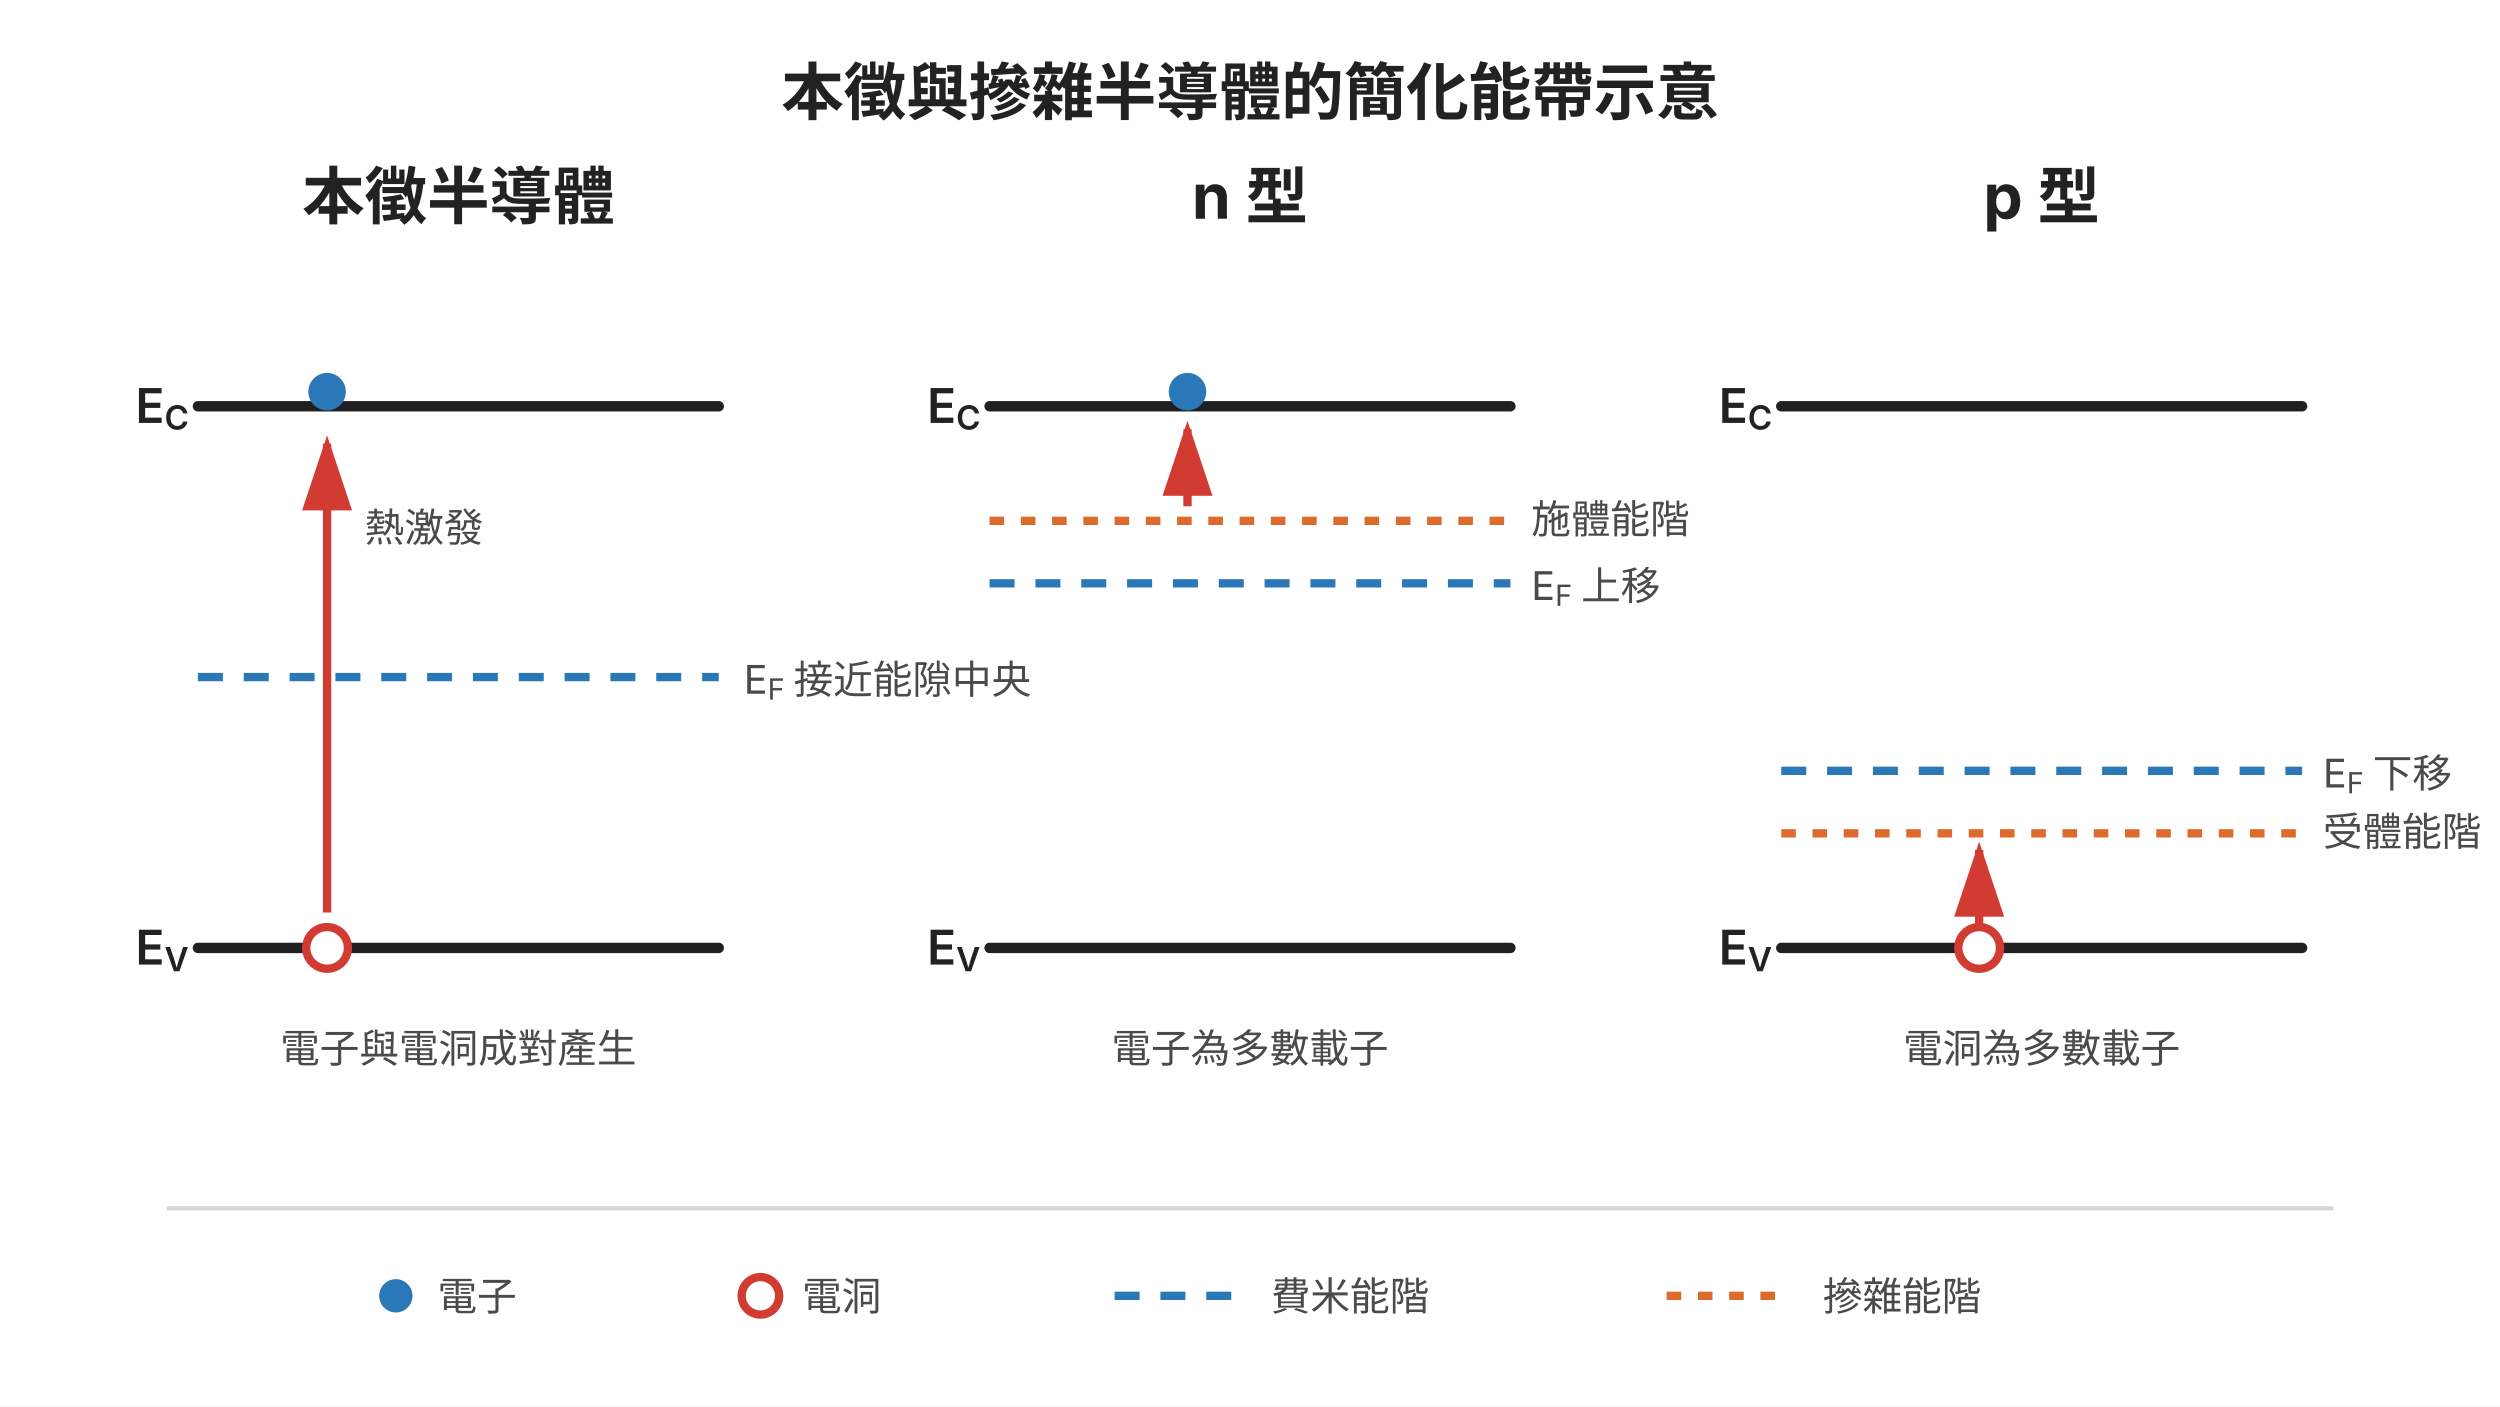
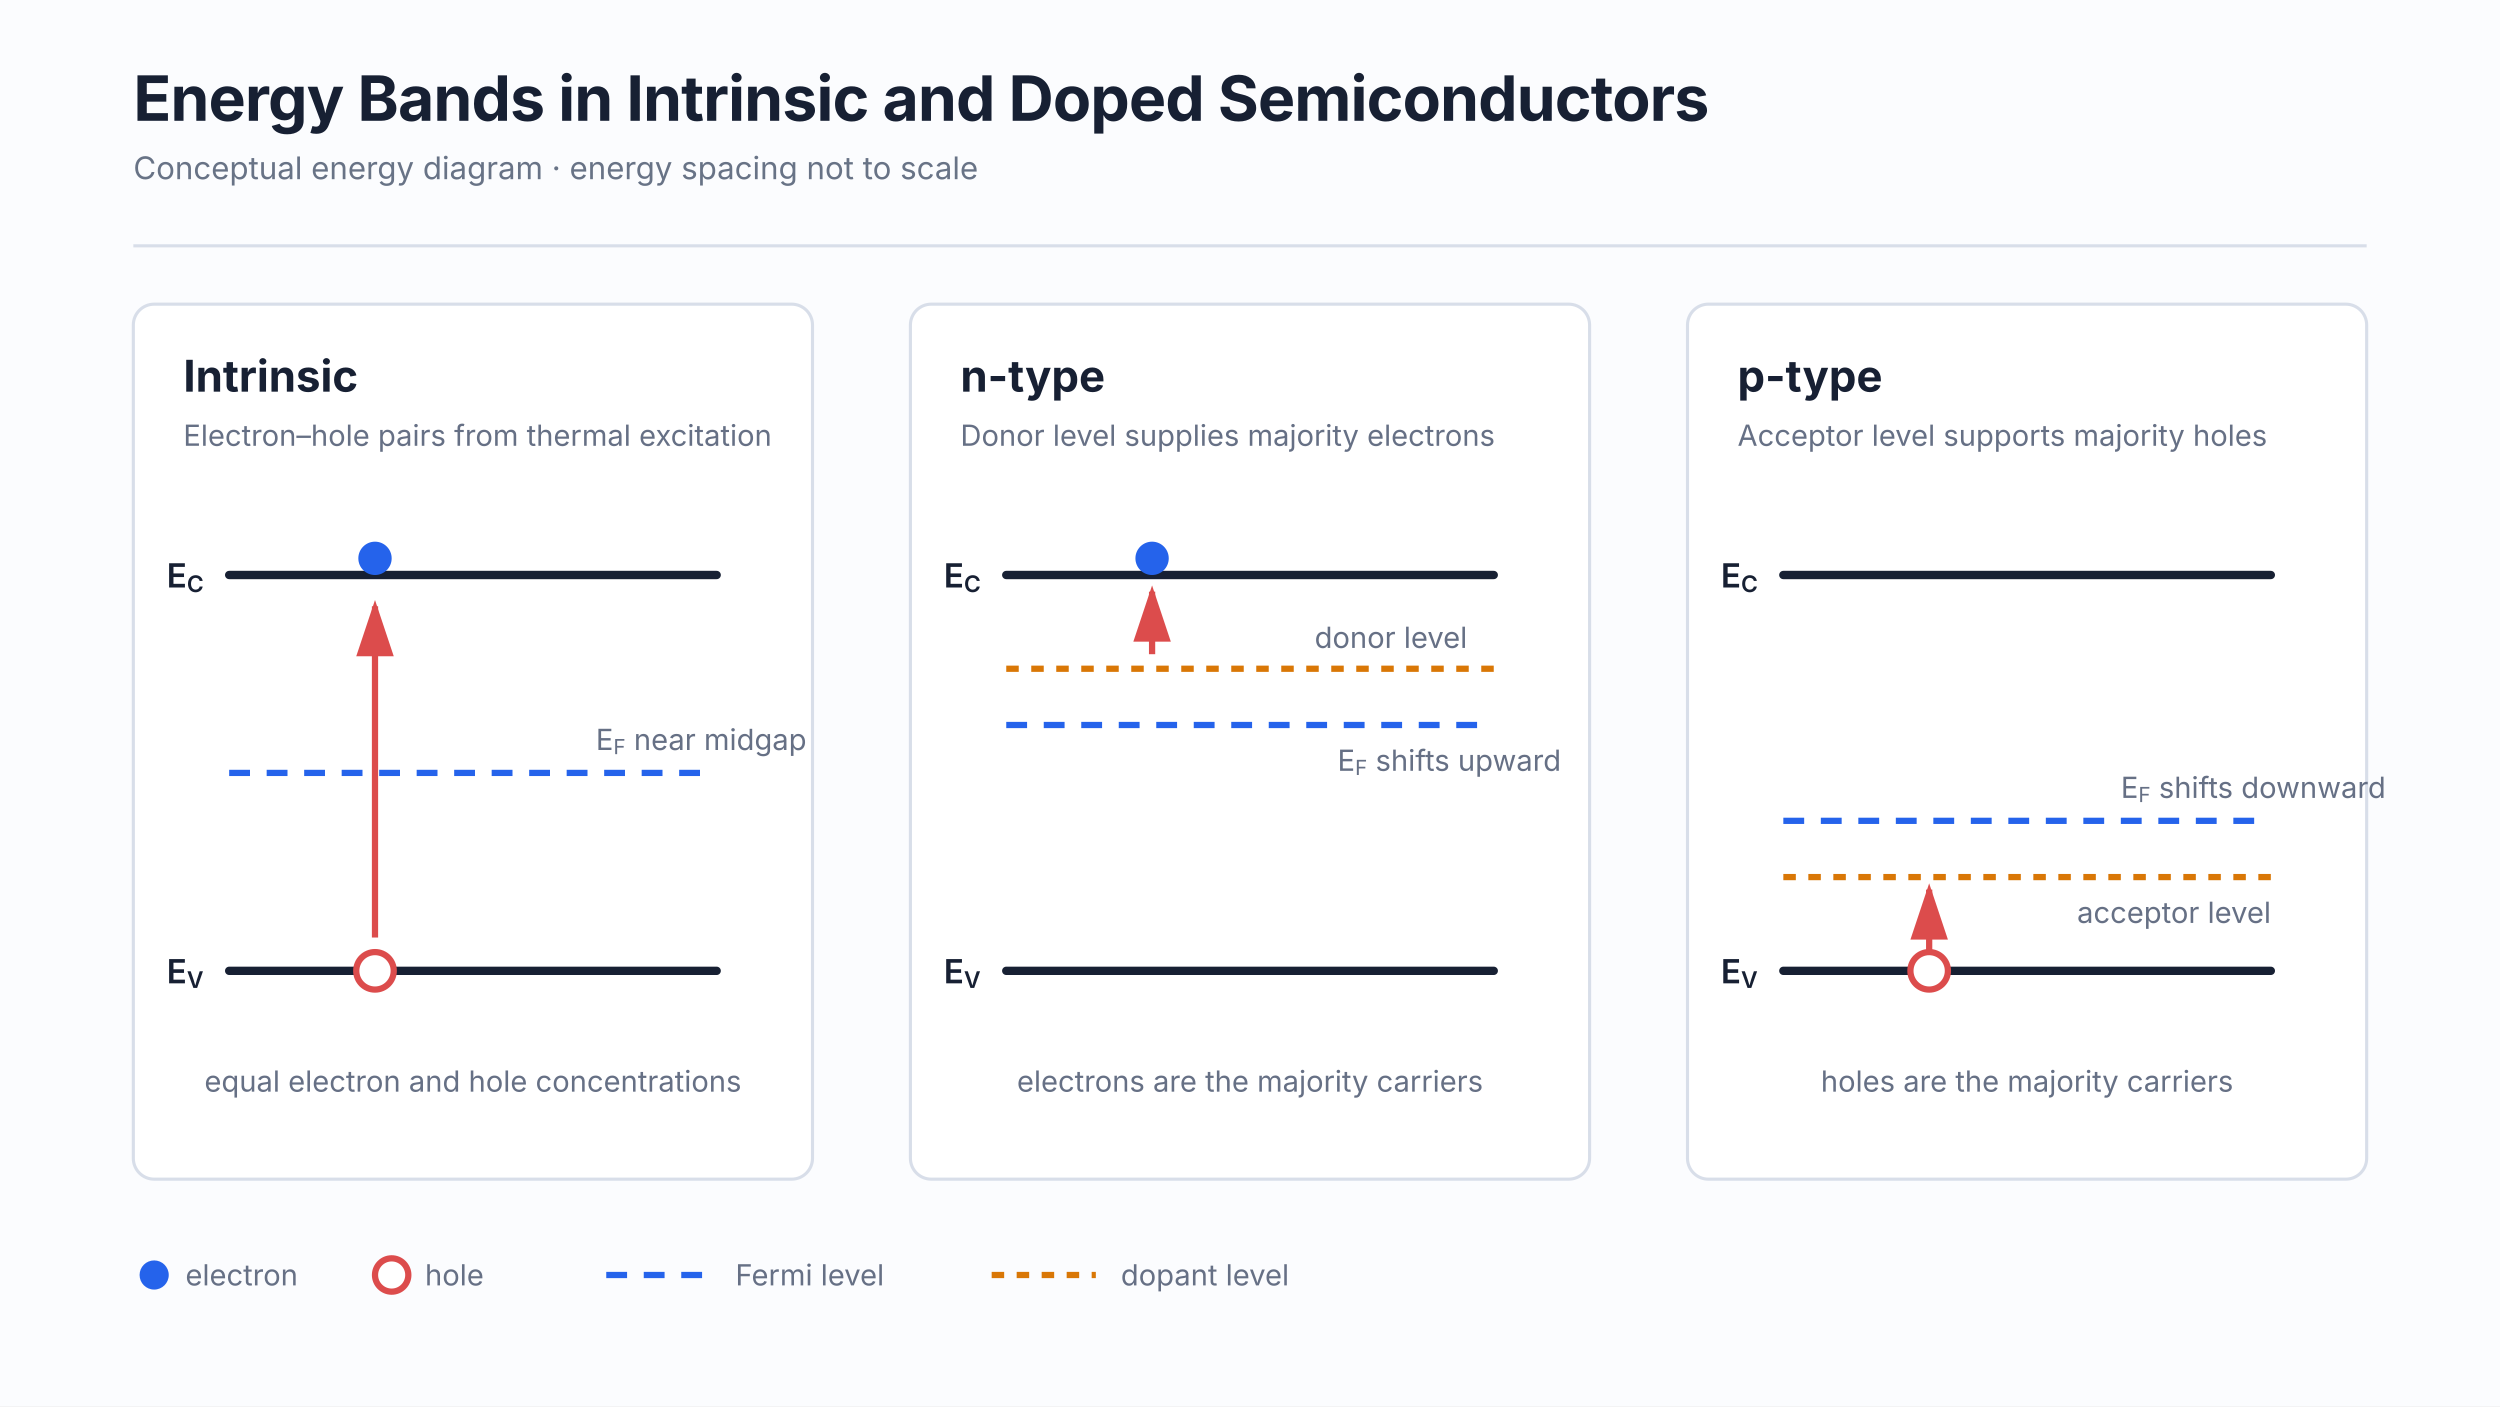
<svg xmlns="http://www.w3.org/2000/svg" width="1200" height="675" viewBox="0 0 1200 675">
-   <rect width="1200" height="675" fill="#ffffff" />
-   <style>
-     text{font-family:-apple-system,BlinkMacSystemFont,"Noto Sans TC","PingFang TC",sans-serif;fill:#222}
-     .title{font-size:30px;font-weight:650}
-     .label{font-size:23px;font-weight:560}
-     .small{font-size:19px;fill:#4a4a4a}
-     .band{stroke:#202020;stroke-width:5;stroke-linecap:round}
-     .fermi{stroke:#2b78b8;stroke-width:4;stroke-dasharray:12 10}
-     .level{stroke:#dd6b2c;stroke-width:4;stroke-dasharray:7 8}
-     .arrow{stroke:#d13b32;stroke-width:4;fill:none;marker-end:url(#arrow)}
-   </style>
  <defs>
-     <marker id="arrow" markerWidth="10" markerHeight="10" refX="8" refY="3" orient="auto">
-       <path d="M0,0 L0,6 L9,3 z" fill="#d13b32" />
+     <style>
+       text { font-family: Inter, -apple-system, BlinkMacSystemFont, "Segoe UI", sans-serif; fill: #172033; }
+       .title { font-size: 30px; font-weight: 700; letter-spacing: -0.4px; }
+       .subtitle { font-size: 15px; fill: #687386; }
+       .panel-title { font-size: 21px; font-weight: 700; }
+       .label { font-size: 16px; font-weight: 600; }
+       .note { font-size: 14px; fill: #667085; }
+       .band { stroke: #172033; stroke-width: 4; stroke-linecap: round; }
+       .fermi { stroke: #2563eb; stroke-width: 3; stroke-dasharray: 10 8; }
+       .dopant { stroke: #d97706; stroke-width: 3; stroke-dasharray: 6 6; }
+       .guide { stroke: #d8dee9; stroke-width: 1.5; }
+     </style>
+     <marker id="up" markerWidth="10" markerHeight="10" refX="8" refY="3" orient="auto">
+       <path d="M0 0 L0 6 L9 3 Z" fill="#dc4c4c" />
    </marker>
  </defs>
-   <text x="600" y="55" text-anchor="middle" class="title">本徵與摻雜半導體的簡化能帶示意</text>
-   <g transform="translate(65,105)">
-     <text x="155" y="0" text-anchor="middle" class="title">本徵半導體</text>
-     <line x1="30" y1="90" x2="280" y2="90" class="band" />
-     <line x1="30" y1="350" x2="280" y2="350" class="band" />
-     <line x1="30" y1="220" x2="280" y2="220" class="fermi" />
-     <text x="0" y="98" class="label">E<tspan baseline-shift="sub" font-size="16">C</tspan>
+   <rect width="1200" height="675" fill="#fbfcfe" />
+   <text x="64" y="58" class="title">Energy Bands in Intrinsic and Doped Semiconductors</text>
+   <text x="64" y="86" class="subtitle">Conceptual energy diagram · energy spacing not to scale</text>
+   <line x1="64" y1="118" x2="1136" y2="118" class="guide" />
+   <g transform="translate(64 146)">
+     <rect width="326" height="420" rx="10" fill="#ffffff" stroke="#d8dee9" stroke-width="1.5" />
+     <text x="24" y="42" class="panel-title">Intrinsic</text>
+     <text x="24" y="68" class="note">Electron–hole pairs from thermal excitation</text>
+     <line x1="46" y1="130" x2="280" y2="130" class="band" />
+     <line x1="46" y1="320" x2="280" y2="320" class="band" />
+     <line x1="46" y1="225" x2="280" y2="225" class="fermi" />
+     <text x="16" y="136" class="label">E<tspan baseline-shift="sub" font-size="11">C</tspan>
    </text>
-     <text x="0" y="358" class="label">E<tspan baseline-shift="sub" font-size="16">V</tspan>
+     <text x="16" y="326" class="label">E<tspan baseline-shift="sub" font-size="11">V</tspan>
    </text>
-     <text x="292" y="228" class="small">E<tspan baseline-shift="sub" font-size="14">F</tspan> 接近能隙中央</text>
-     <path d="M92 333 C92 285, 92 190, 92 108" class="arrow" />
-     <text x="110" y="155" class="small">熱激發</text>
-     <circle cx="92" cy="83" r="9" fill="#2b78b8" />
-     <circle cx="92" cy="350" r="10" fill="#fff" stroke="#d13b32" stroke-width="4" />
-     <text x="155" y="405" text-anchor="middle" class="small">電子與電洞成對產生</text>
+     <text x="222" y="214" class="note">E<tspan baseline-shift="sub" font-size="10">F</tspan> near midgap</text>
+     <path d="M116 304 C116 260 116 195 116 145" fill="none" stroke="#dc4c4c" stroke-width="3" marker-end="url(#up)" />
+     <circle cx="116" cy="122" r="8" fill="#2563eb" />
+     <circle cx="116" cy="320" r="9" fill="#fff" stroke="#dc4c4c" stroke-width="3" />
+     <text x="163" y="378" text-anchor="middle" class="note">equal electron and hole concentrations</text>
  </g>
-   <g transform="translate(445,105)">
-     <text x="155" y="0" text-anchor="middle" class="title">n 型</text>
-     <line x1="30" y1="90" x2="280" y2="90" class="band" />
-     <line x1="30" y1="350" x2="280" y2="350" class="band" />
-     <line x1="30" y1="145" x2="280" y2="145" class="level" />
-     <line x1="30" y1="175" x2="280" y2="175" class="fermi" />
-     <text x="0" y="98" class="label">E<tspan baseline-shift="sub" font-size="16">C</tspan>
+   <g transform="translate(437 146)">
+     <rect width="326" height="420" rx="10" fill="#ffffff" stroke="#d8dee9" stroke-width="1.5" />
+     <text x="24" y="42" class="panel-title">n-type</text>
+     <text x="24" y="68" class="note">Donor level supplies majority electrons</text>
+     <line x1="46" y1="130" x2="280" y2="130" class="band" />
+     <line x1="46" y1="320" x2="280" y2="320" class="band" />
+     <line x1="46" y1="175" x2="280" y2="175" class="dopant" />
+     <line x1="46" y1="202" x2="280" y2="202" class="fermi" />
+     <text x="16" y="136" class="label">E<tspan baseline-shift="sub" font-size="11">C</tspan>
    </text>
-     <text x="0" y="358" class="label">E<tspan baseline-shift="sub" font-size="16">V</tspan>
+     <text x="16" y="326" class="label">E<tspan baseline-shift="sub" font-size="11">V</tspan>
    </text>
-     <text x="290" y="151" class="small">施體能階</text>
-     <text x="290" y="183" class="small">E<tspan baseline-shift="sub" font-size="14">F</tspan> 上移</text>
-     <path d="M125 138 C125 126, 125 113, 125 101" class="arrow" />
-     <circle cx="125" cy="83" r="9" fill="#2b78b8" />
-     <text x="155" y="405" text-anchor="middle" class="small">電子為多數載子</text>
+     <text x="194" y="165" class="note">donor level</text>
+     <text x="205" y="224" class="note">E<tspan baseline-shift="sub" font-size="10">F</tspan> shifts upward</text>
+     <path d="M116 168 C116 155 116 144 116 138" fill="none" stroke="#dc4c4c" stroke-width="3" marker-end="url(#up)" />
+     <circle cx="116" cy="122" r="8" fill="#2563eb" />
+     <text x="163" y="378" text-anchor="middle" class="note">electrons are the majority carriers</text>
  </g>
-   <g transform="translate(825,105)">
-     <text x="155" y="0" text-anchor="middle" class="title">p 型</text>
-     <line x1="30" y1="90" x2="280" y2="90" class="band" />
-     <line x1="30" y1="350" x2="280" y2="350" class="band" />
-     <line x1="30" y1="295" x2="280" y2="295" class="level" />
-     <line x1="30" y1="265" x2="280" y2="265" class="fermi" />
-     <text x="0" y="98" class="label">E<tspan baseline-shift="sub" font-size="16">C</tspan>
+   <g transform="translate(810 146)">
+     <rect width="326" height="420" rx="10" fill="#ffffff" stroke="#d8dee9" stroke-width="1.5" />
+     <text x="24" y="42" class="panel-title">p-type</text>
+     <text x="24" y="68" class="note">Acceptor level supports majority holes</text>
+     <line x1="46" y1="130" x2="280" y2="130" class="band" />
+     <line x1="46" y1="320" x2="280" y2="320" class="band" />
+     <line x1="46" y1="275" x2="280" y2="275" class="dopant" />
+     <line x1="46" y1="248" x2="280" y2="248" class="fermi" />
+     <text x="16" y="136" class="label">E<tspan baseline-shift="sub" font-size="11">C</tspan>
    </text>
-     <text x="0" y="358" class="label">E<tspan baseline-shift="sub" font-size="16">V</tspan>
+     <text x="16" y="326" class="label">E<tspan baseline-shift="sub" font-size="11">V</tspan>
    </text>
-     <text x="290" y="301" class="small">受體能階</text>
-     <text x="290" y="273" class="small">E<tspan baseline-shift="sub" font-size="14">F</tspan> 下移</text>
-     <path d="M125 343 C125 332, 125 316, 125 303" class="arrow" />
-     <circle cx="125" cy="350" r="10" fill="#fff" stroke="#d13b32" stroke-width="4" />
-     <text x="155" y="405" text-anchor="middle" class="small">電洞為多數載子</text>
+     <text x="187" y="297" class="note">acceptor level</text>
+     <text x="208" y="237" class="note">E<tspan baseline-shift="sub" font-size="10">F</tspan> shifts downward</text>
+     <path d="M116 312 C116 299 116 287 116 281" fill="none" stroke="#dc4c4c" stroke-width="3" marker-end="url(#up)" />
+     <circle cx="116" cy="320" r="9" fill="#fff" stroke="#dc4c4c" stroke-width="3" />
+     <text x="163" y="378" text-anchor="middle" class="note">holes are the majority carriers</text>
  </g>
-   <g transform="translate(80,580)">
-     <line x1="0" y1="0" x2="1040" y2="0" stroke="#d6d6d6" stroke-width="2" />
-     <circle cx="110" cy="42" r="8" fill="#2b78b8" />
-     <text x="130" y="49" class="small">電子</text>
-     <circle cx="285" cy="42" r="9" fill="#fff" stroke="#d13b32" stroke-width="4" />
-     <text x="305" y="49" class="small">電洞</text>
-     <line x1="455" y1="42" x2="515" y2="42" class="fermi" />
-     <text x="530" y="49" class="small">費米能階</text>
-     <line x1="720" y1="42" x2="780" y2="42" class="level" />
-     <text x="795" y="49" class="small">摻雜能階</text>
+   <g transform="translate(66 612)">
+     <circle cx="8" cy="0" r="7" fill="#2563eb" />
+     <text x="23" y="5" class="note">electron</text>
+     <circle cx="122" cy="0" r="8" fill="#fff" stroke="#dc4c4c" stroke-width="3" />
+     <text x="138" y="5" class="note">hole</text>
+     <line x1="225" y1="0" x2="275" y2="0" class="fermi" />
+     <text x="287" y="5" class="note">Fermi level</text>
+     <line x1="410" y1="0" x2="460" y2="0" class="dopant" />
+     <text x="472" y="5" class="note">dopant level</text>
  </g>
</svg>
